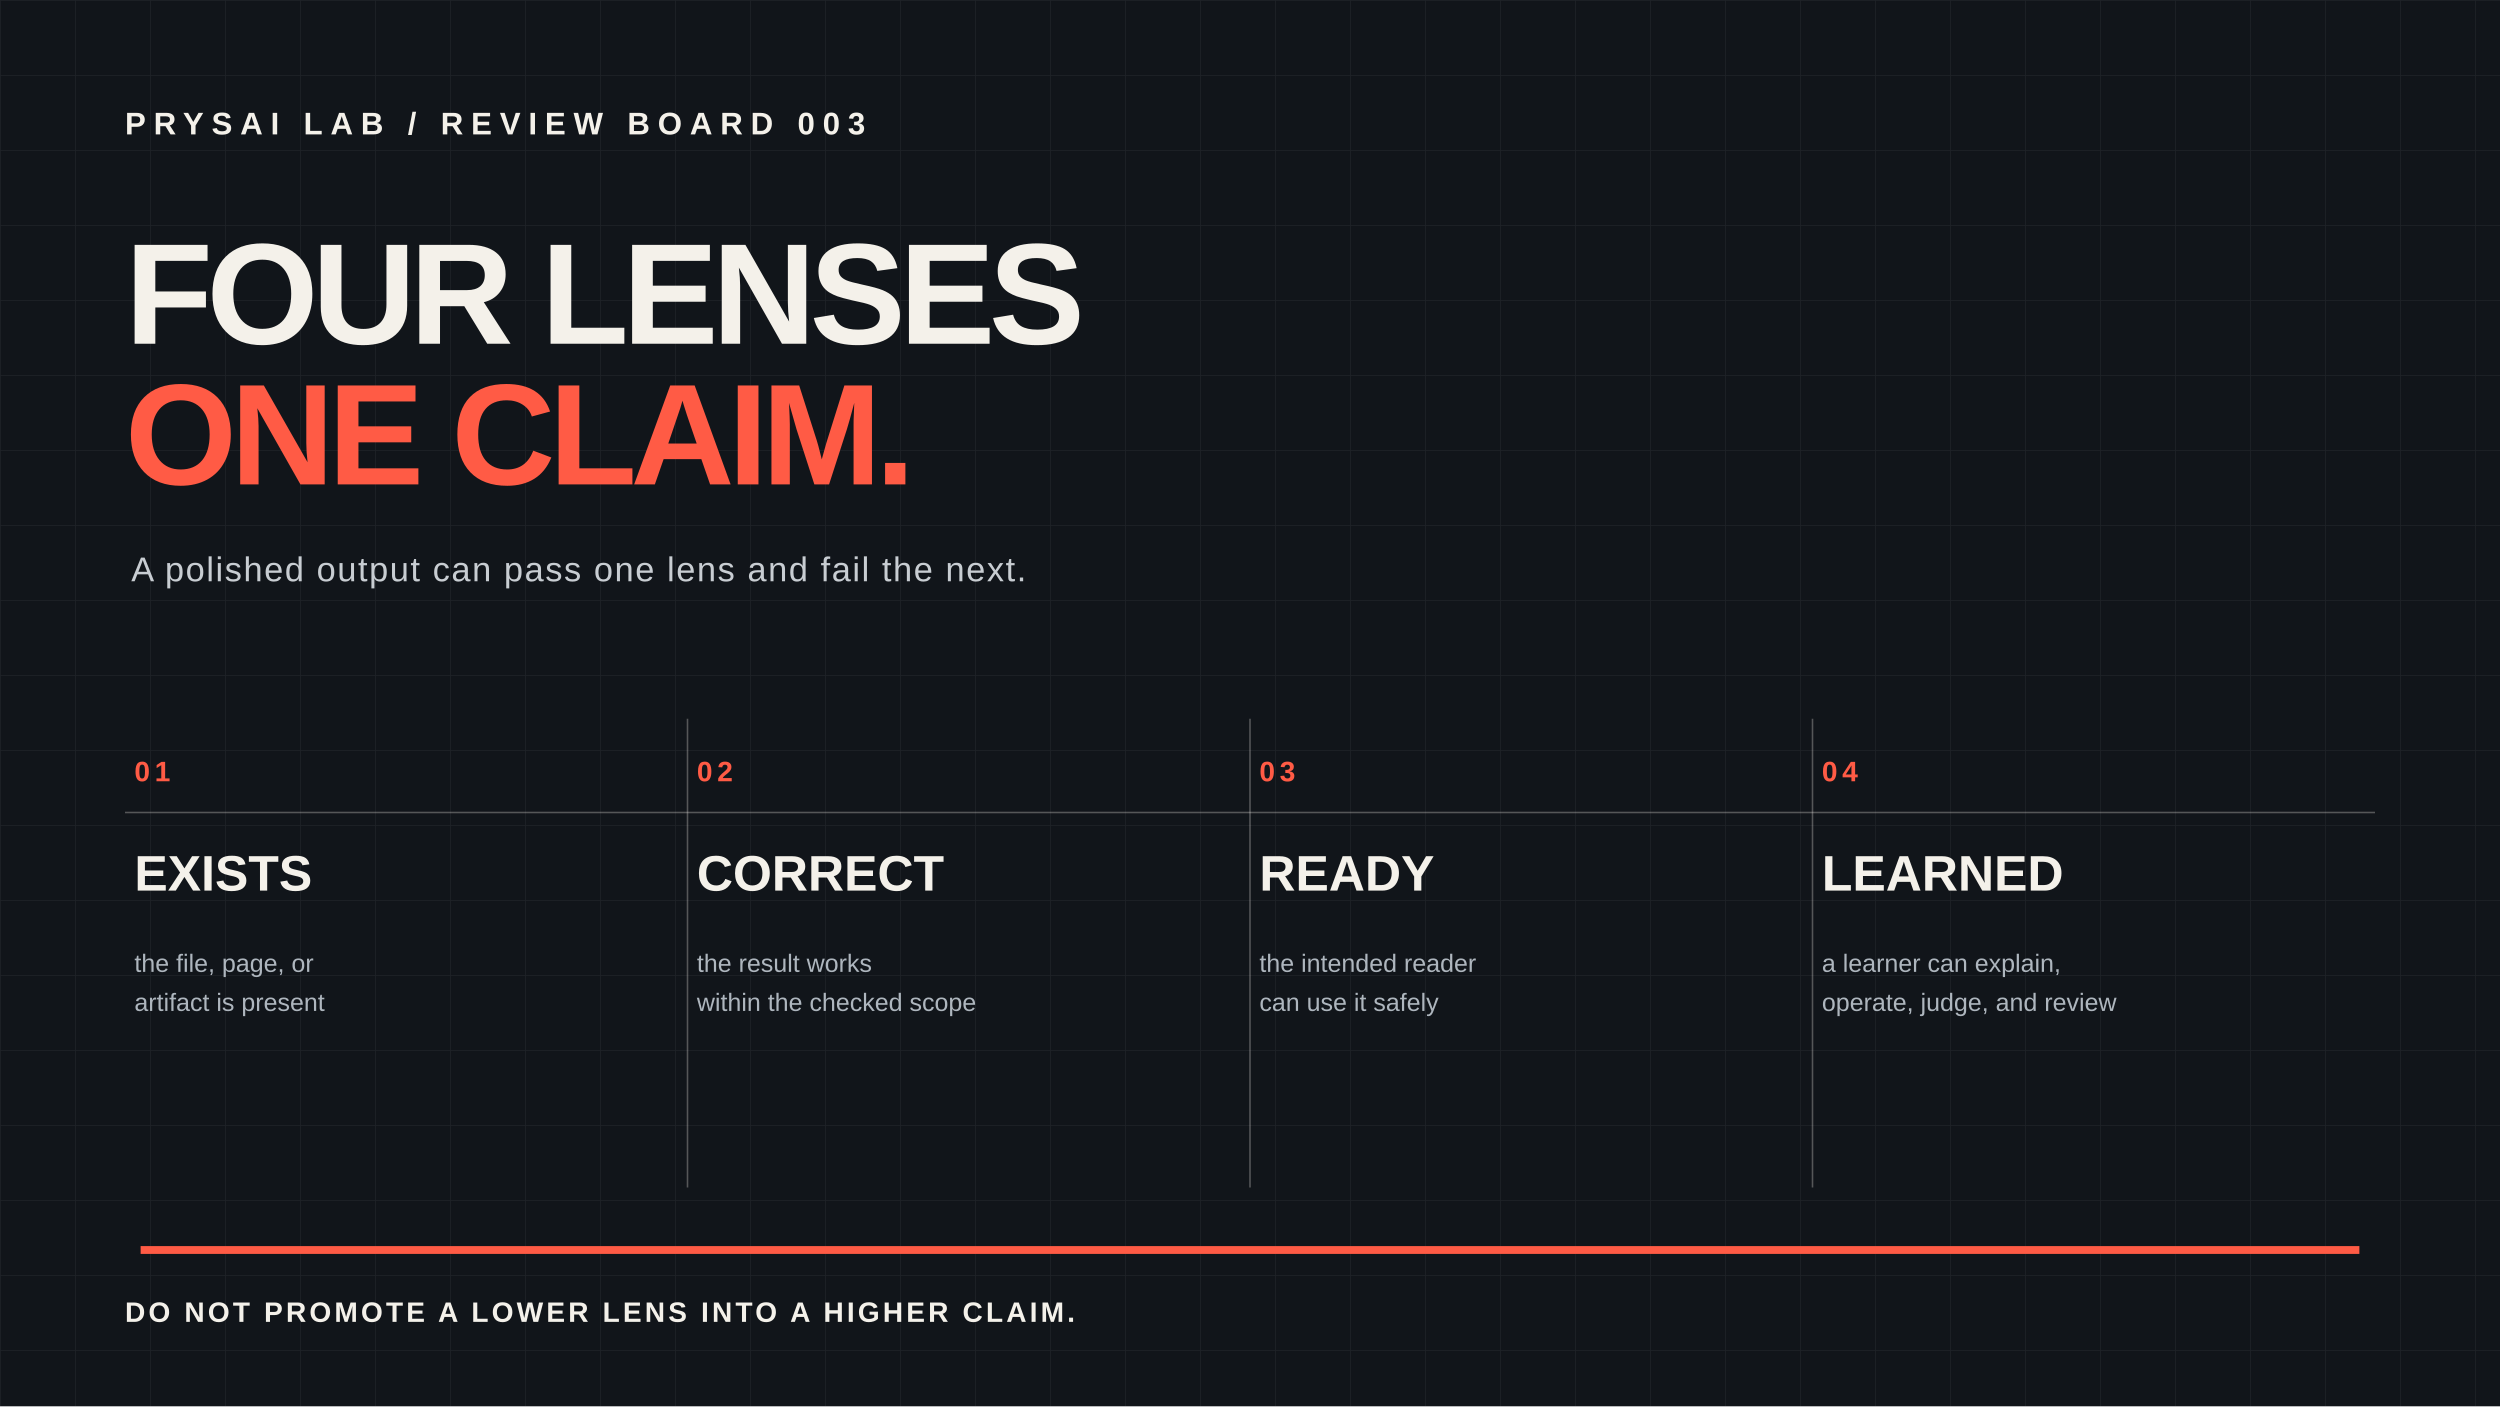
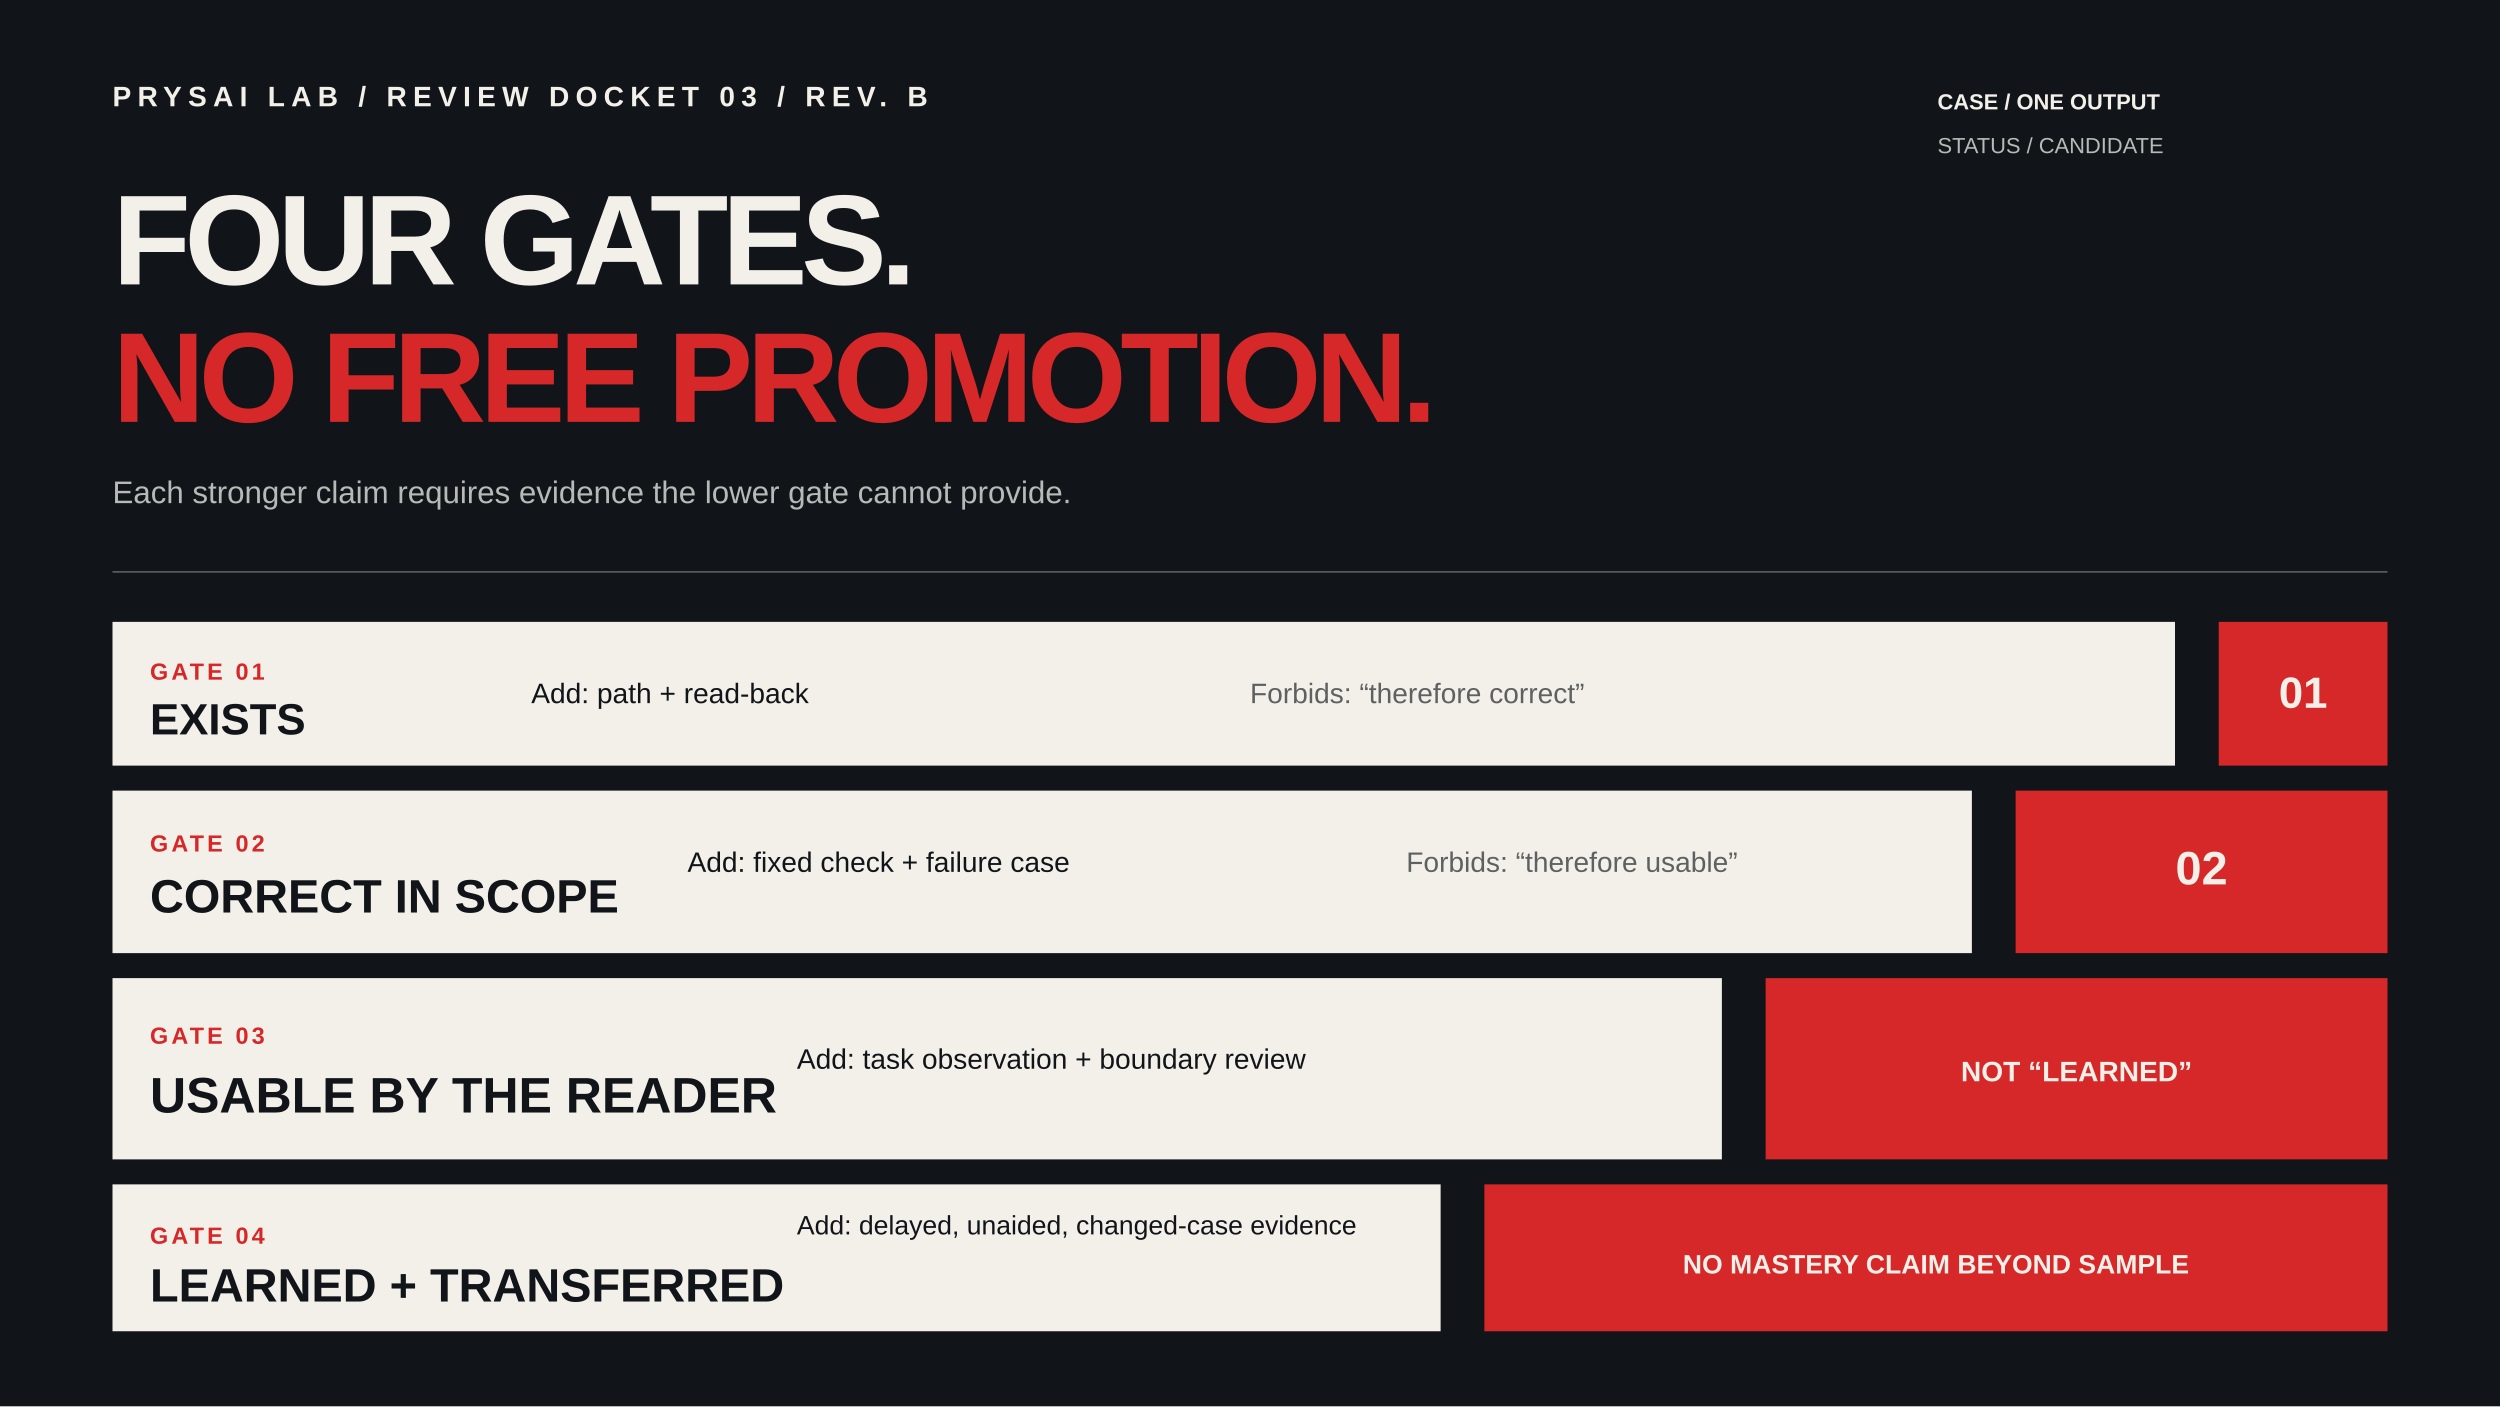
<svg xmlns="http://www.w3.org/2000/svg" viewBox="0 0 1600 900" role="img" aria-labelledby="title desc">
-   <defs>
-     <pattern id="grid" width="48" height="48" patternUnits="userSpaceOnUse">
-       <path d="M48 0H0V48" fill="none" stroke="#fff" stroke-opacity=".06" />
-     </pattern>
-   </defs>
-   <rect width="1600" height="900" fill="#11151a" />
-   <rect width="1600" height="900" fill="url(#grid)" />
-   <g fill="#f4f1ea" font-family="Arial,Helvetica,sans-serif">
-     <text x="80" y="86" font-size="20" font-weight="700" letter-spacing="5">PRYSAI LAB / REVIEW BOARD 003</text>
-     <text x="80" y="220" font-size="92" font-weight="800" letter-spacing="-4">FOUR LENSES</text>
-     <text x="80" y="310" font-size="92" font-weight="800" letter-spacing="-4" fill="#ff5b45">ONE CLAIM.</text>
-     <text x="84" y="372" font-size="22" fill="#c8cdd2" letter-spacing="1">A polished output can pass one lens and fail the next.</text>
-   </g>
-   <g stroke="#f4f1ea" stroke-opacity=".3" fill="none">
-     <path d="M80 520H1520" />
-     <path d="M440 460V760" />
-     <path d="M800 460V760" />
-     <path d="M1160 460V760" />
+   <rect width="1600" height="900" fill="#11151A" />
+   <g font-family="Arial,Helvetica,sans-serif">
+     <text x="72" y="68" fill="#F3F0E9" font-size="18" font-weight="700" letter-spacing="4">PRYSAI LAB / REVIEW DOCKET 03 / REV. B</text>
+     <text x="72" y="182" fill="#F3F0E9" font-size="82" font-weight="800" letter-spacing="-4">FOUR GATES.</text>
+     <text x="72" y="270" fill="#D62828" font-size="82" font-weight="800" letter-spacing="-4">NO FREE PROMOTION.</text>
+     <text x="72" y="322" fill="#B7BAB7" font-size="20">Each stronger claim requires evidence the lower gate cannot provide.</text>
+     <text x="1240" y="70" fill="#F3F0E9" font-size="14" font-weight="700">CASE / ONE OUTPUT</text>
+     <text x="1240" y="98" fill="#B7BAB7" font-size="14">STATUS / CANDIDATE</text>
  </g>
  <g font-family="Arial,Helvetica,sans-serif">
-     <g fill="#ff5b45" font-size="18" font-weight="700" letter-spacing="3">
-       <text x="86" y="500">01</text>
-       <text x="446" y="500">02</text>
-       <text x="806" y="500">03</text>
-       <text x="1166" y="500">04</text>
-     </g>
-     <g fill="#f4f1ea" font-size="32" font-weight="700">
-       <text x="86" y="570">EXISTS</text>
-       <text x="446" y="570">CORRECT</text>
-       <text x="806" y="570">READY</text>
-       <text x="1166" y="570">LEARNED</text>
-     </g>
-     <g fill="#aeb6be" font-size="16">
-       <text x="86" y="622">the file, page, or</text>
-       <text x="86" y="647">artifact is present</text>
-       <text x="446" y="622">the result works</text>
-       <text x="446" y="647">within the checked scope</text>
-       <text x="806" y="622">the intended reader</text>
-       <text x="806" y="647">can use it safely</text>
-       <text x="1166" y="622">a learner can explain,</text>
-       <text x="1166" y="647">operate, judge, and review</text>
-     </g>
+     <rect x="72" y="398" width="1320" height="92" fill="#F3F0E9" />
+     <rect x="1420" y="398" width="108" height="92" fill="#D62828" />
+     <text x="96" y="435" fill="#D62828" font-size="15" font-weight="800" letter-spacing="2">GATE 01</text>
+     <text x="96" y="470" fill="#11151A" font-size="28" font-weight="800">EXISTS</text>
+     <text x="340" y="450" fill="#11151A" font-size="18">Add: path + read-back</text>
+     <text x="800" y="450" fill="#5E6161" font-size="18">Forbids: “therefore correct”</text>
+     <text x="1474" y="453" text-anchor="middle" fill="#F3F0E9" font-size="28" font-weight="800">01</text>
+     <rect x="72" y="506" width="1190" height="104" fill="#F3F0E9" />
+     <rect x="1290" y="506" width="238" height="104" fill="#D62828" />
+     <text x="96" y="545" fill="#D62828" font-size="15" font-weight="800" letter-spacing="2">GATE 02</text>
+     <text x="96" y="584" fill="#11151A" font-size="30" font-weight="800">CORRECT IN SCOPE</text>
+     <text x="440" y="558" fill="#11151A" font-size="18">Add: fixed check + failure case</text>
+     <text x="900" y="558" fill="#5E6161" font-size="18">Forbids: “therefore usable”</text>
+     <text x="1409" y="566" text-anchor="middle" fill="#F3F0E9" font-size="30" font-weight="800">02</text>
+     <rect x="72" y="626" width="1030" height="116" fill="#F3F0E9" />
+     <rect x="1130" y="626" width="398" height="116" fill="#D62828" />
+     <text x="96" y="668" fill="#D62828" font-size="15" font-weight="800" letter-spacing="2">GATE 03</text>
+     <text x="96" y="712" fill="#11151A" font-size="32" font-weight="800">USABLE BY THE READER</text>
+     <text x="510" y="684" fill="#11151A" font-size="18">Add: task observation + boundary review</text>
+     <text x="1329" y="692" text-anchor="middle" fill="#F3F0E9" font-size="18" font-weight="800">NOT “LEARNED”</text>
+     <rect x="72" y="758" width="850" height="94" fill="#F3F0E9" />
+     <rect x="950" y="758" width="578" height="94" fill="#D62828" />
+     <text x="96" y="796" fill="#D62828" font-size="15" font-weight="800" letter-spacing="2">GATE 04</text>
+     <text x="96" y="833" fill="#11151A" font-size="30" font-weight="800">LEARNED + TRANSFERRED</text>
+     <text x="510" y="790" fill="#11151A" font-size="17">Add: delayed, unaided, changed-case evidence</text>
+     <text x="1239" y="815" text-anchor="middle" fill="#F3F0E9" font-size="17" font-weight="800">NO MASTERY CLAIM BEYOND SAMPLE</text>
  </g>
-   <path d="M90 800H1510" stroke="#ff5b45" stroke-width="5" />
-   <text x="80" y="846" fill="#f4f1ea" font-family="Arial,Helvetica,sans-serif" font-size="18" font-weight="700" letter-spacing="2">DO NOT PROMOTE A LOWER LENS INTO A HIGHER CLAIM.</text>
+   <path d="M72 366H1528" stroke="#F3F0E9" stroke-opacity=".35" />
</svg>
